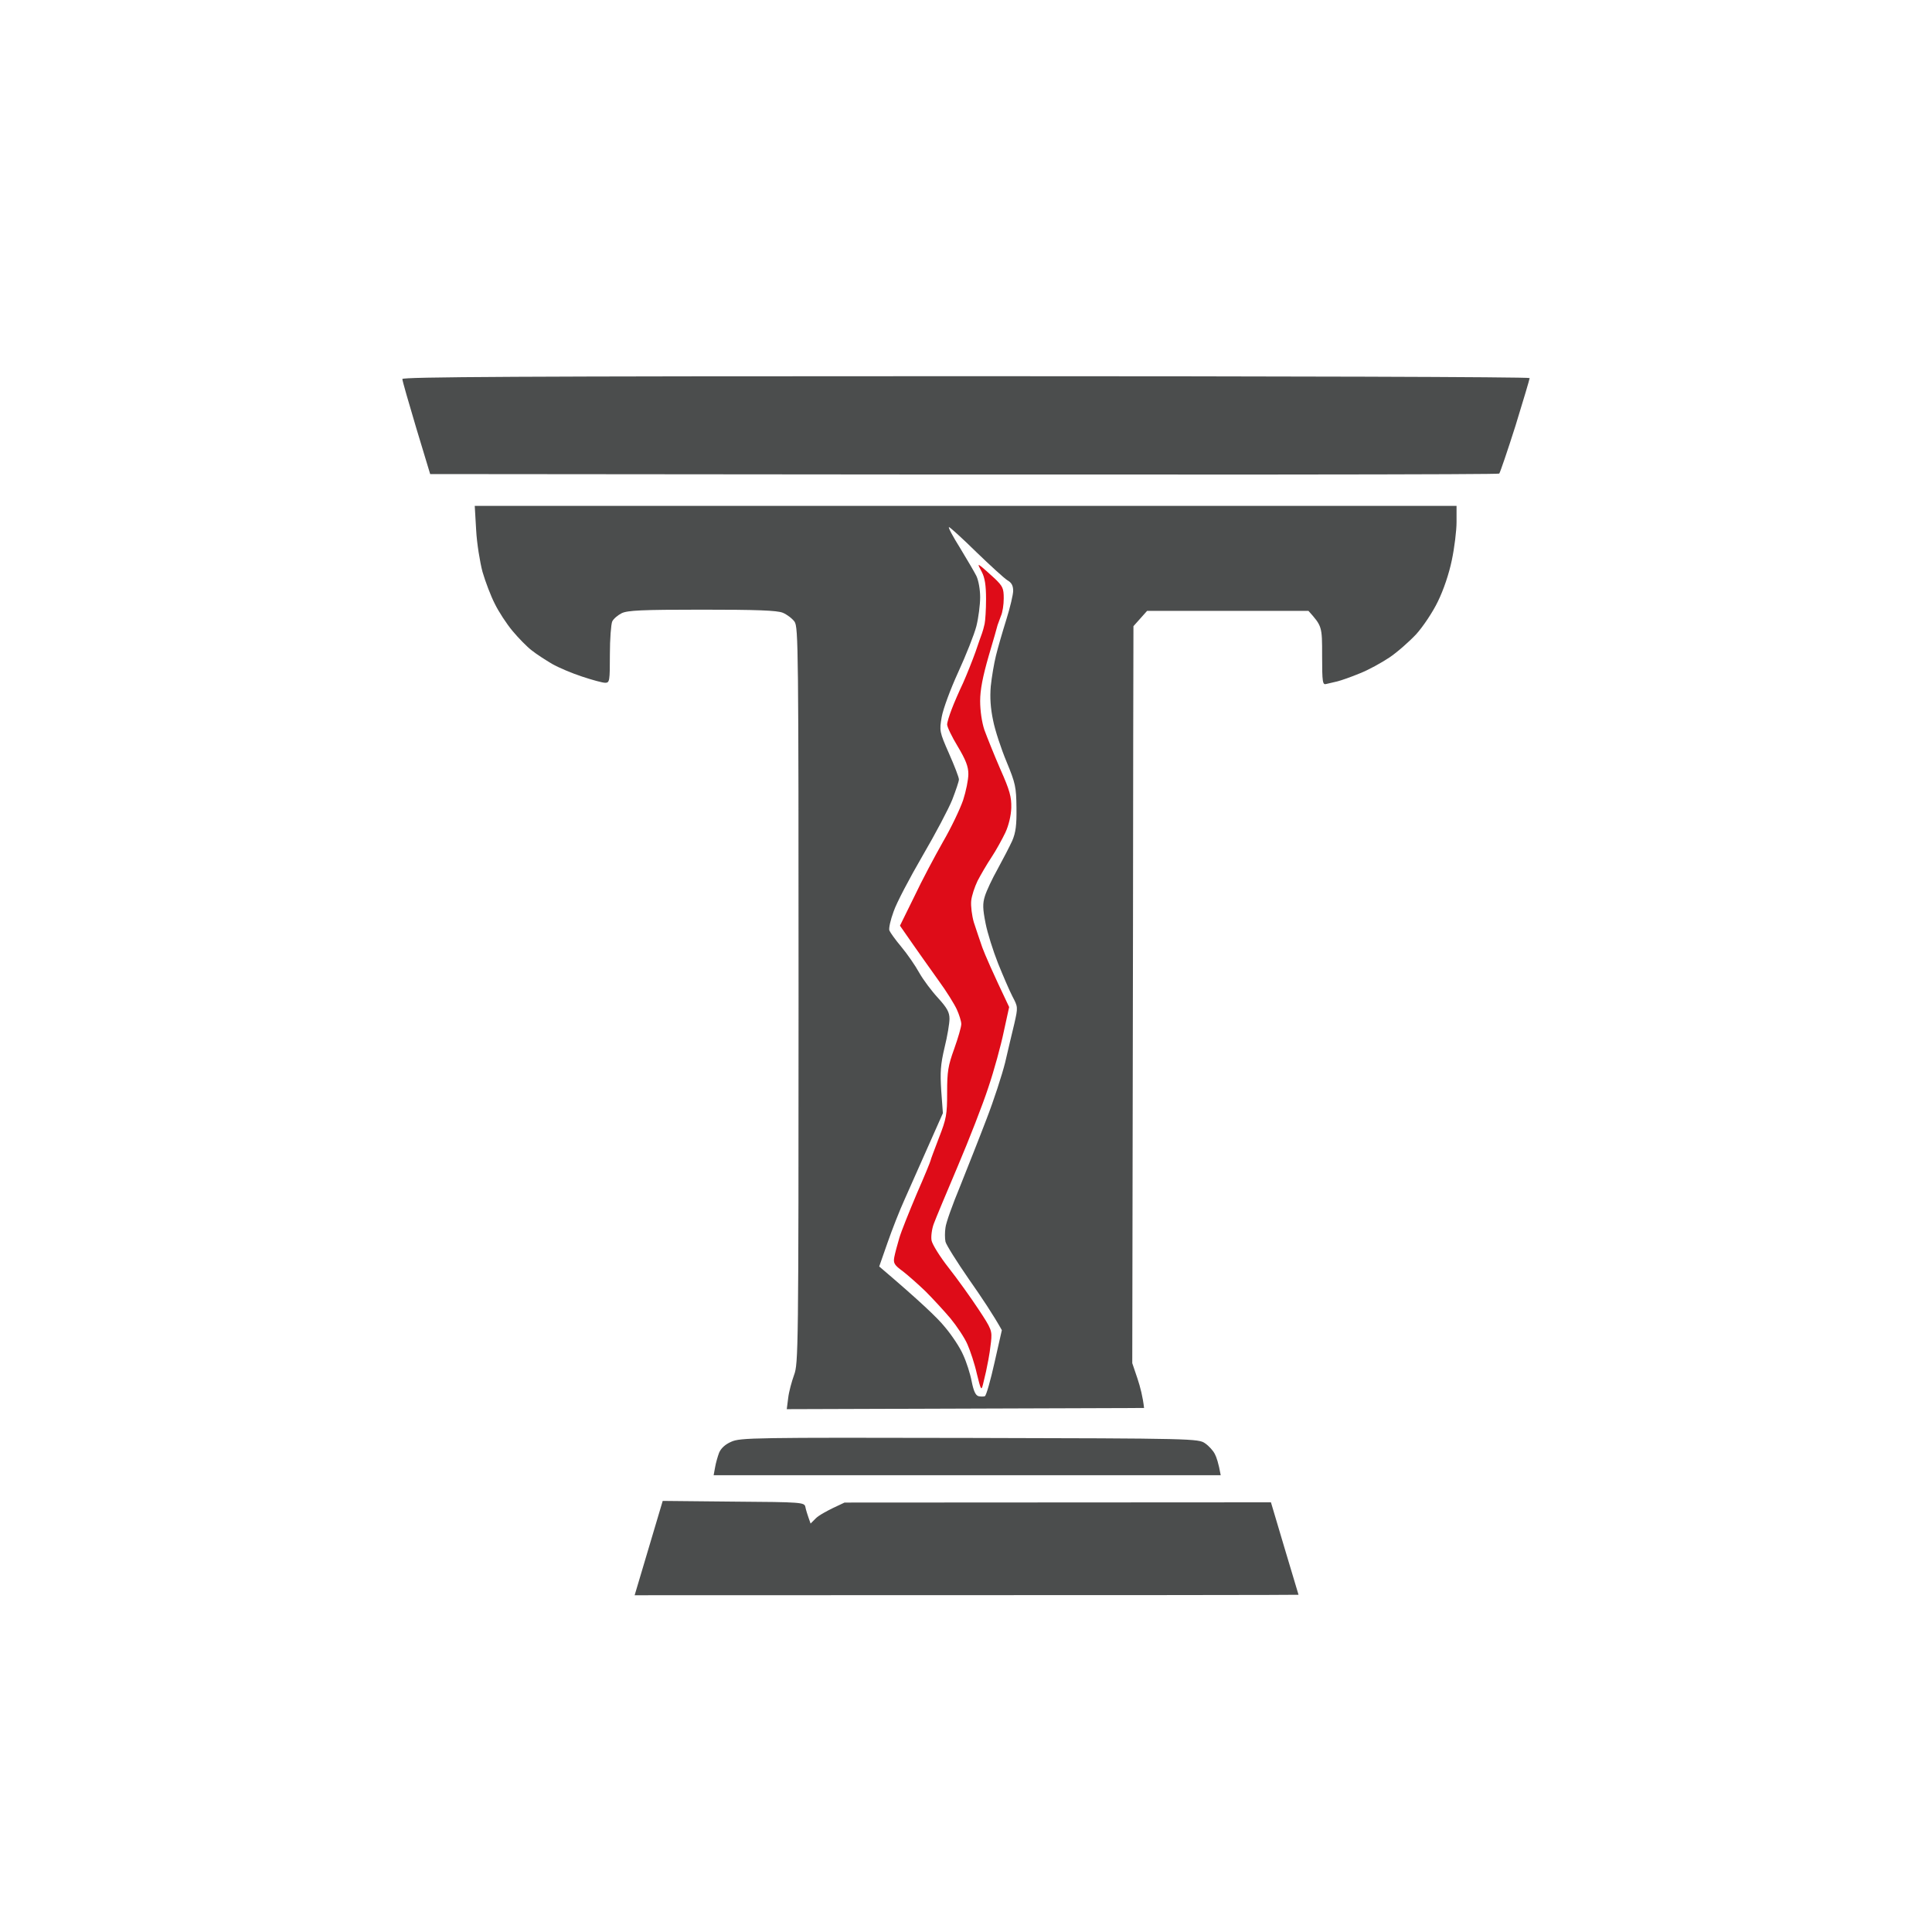
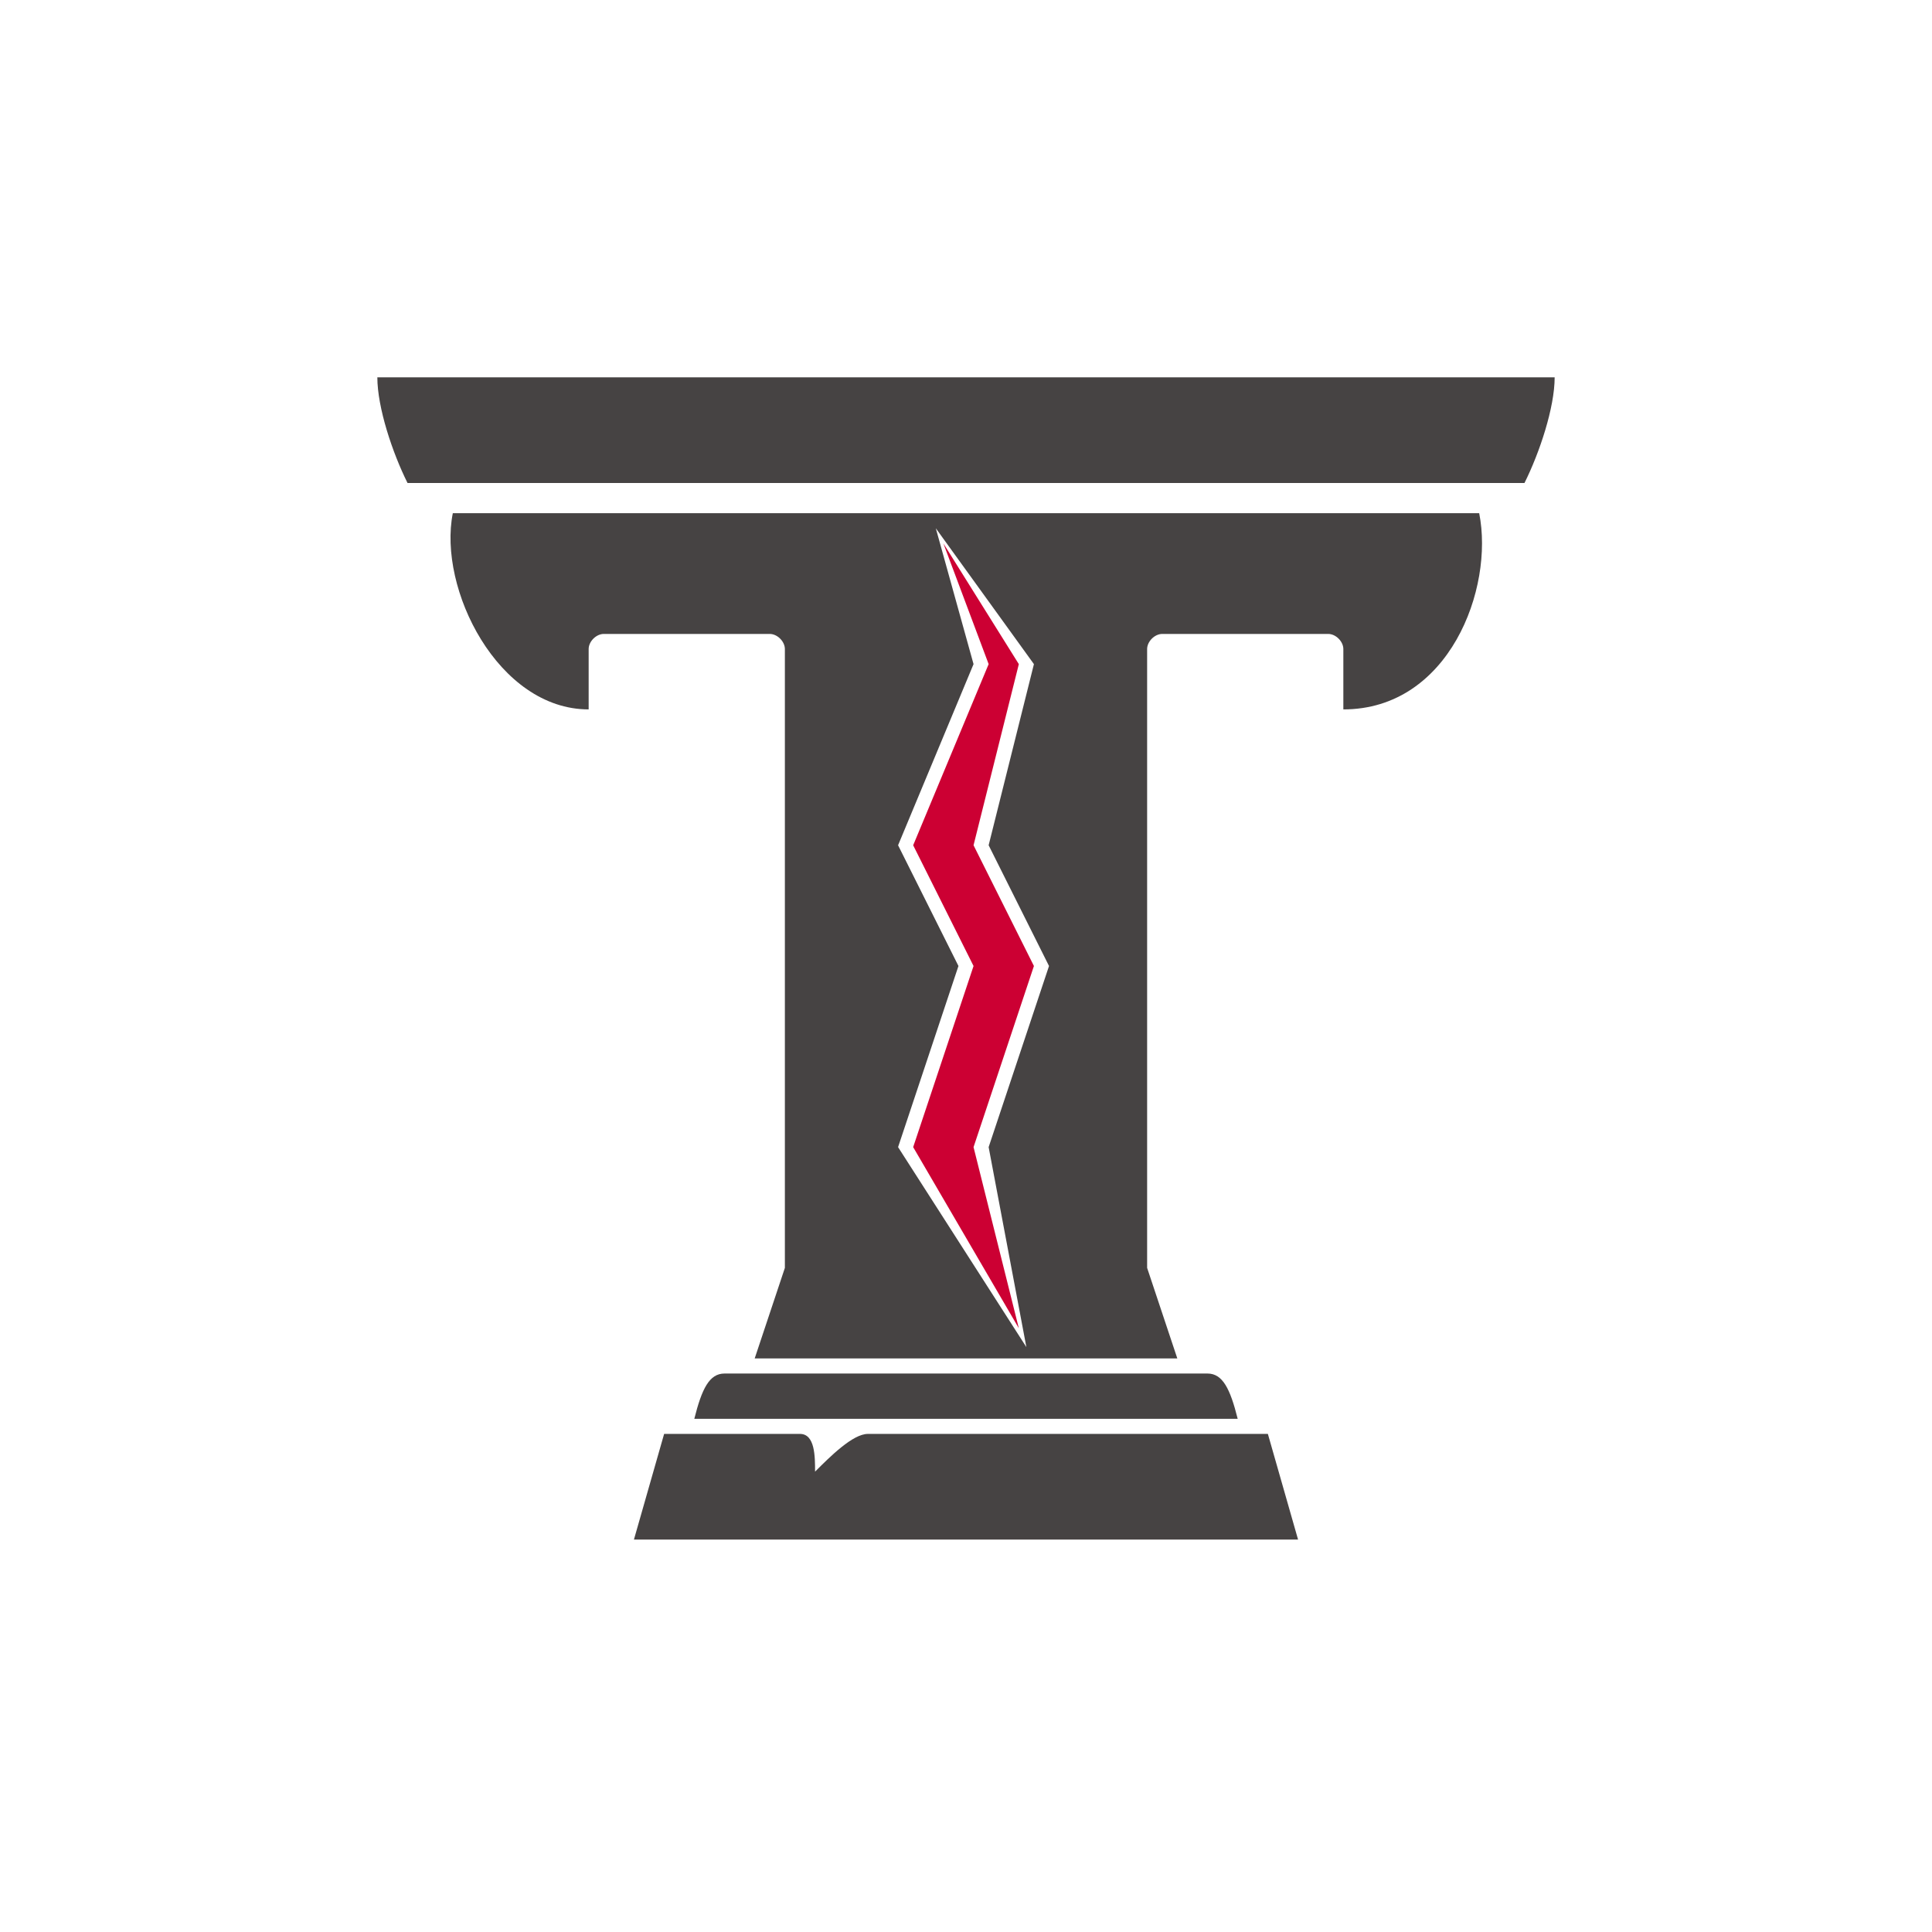
- <svg xmlns="http://www.w3.org/2000/svg" version="1.2" viewBox="0 0 1024 1024" width="1024" height="1024" id="svg2">
-   <defs id="defs2" />
-   <style id="style1">.a{opacity:1;fill:#4b4d4d}.b{opacity:1;fill:#de0c18}</style>
-   <path fill-rule="evenodd" class="a" d="m 512,199.387 c 164.375,0 298.75,0.375 298.75,1 0,0.5 -3.375,11.875 -7.5,25.25 -4.25,13.375 -8.125,24.75 -8.625,25.375 -0.5,0.5 -128.25,0.75 -566.625,0.25 l -7.375,-24.375 c -4,-13.375 -7.375,-25.125 -7.375,-26 0,-1.125 60.625,-1.5 298.75,-1.5 z m -260.375,68.75 H 772 v 8.5 c 0,4.625 -1.125,13.75 -2.5,20.25 -1.5,7.25 -4.375,15.75 -7.375,21.875 -2.625,5.5 -7.875,13.375 -11.5,17.375 -3.75,4 -10.125,9.625 -14.25,12.375 -4.125,2.75 -11.125,6.625 -15.625,8.375 -4.5,1.875 -9.875,3.75 -11.875,4.25 -2,0.5 -4.75,1.125 -5.875,1.375 -2,0.625 -2.25,-0.75 -2.25,-15 0,-15.5 0,-15.625 -7.25,-23.75 H 608 l -7.25,8.125 -0.125,58.5 c 0,32.125 -0.125,120 -0.5,332.125 l 2.75,8.125 c 1.5,4.5 2.875,9.875 3.5,15.625 l -189.375,0.625 0.75,-5.875 c 0.375,-3.375 1.875,-8.75 3.125,-12.25 2.25,-6 2.375,-12.75 2.375,-201.25 0,-184 -0.125,-195.125 -2.125,-198 -1.25,-1.75 -4.125,-3.875 -6.25,-4.75 -3.125,-1.25 -13.875,-1.625 -42.875,-1.625 -32,0 -39.375,0.375 -42.5,1.875 -2,1 -4.375,3 -5,4.375 -0.625,1.375 -1.25,9.25 -1.25,17.5 0,14.125 -0.125,15 -2.5,15 -1.375,0 -6.875,-1.5 -12.125,-3.25 -5.375,-1.75 -12.5,-4.75 -16,-6.75 -3.375,-2 -8.25,-5.125 -10.75,-7.125 -2.5,-1.875 -7.125,-6.625 -10.25,-10.375 -3.125,-3.75 -7.375,-10.25 -9.375,-14.375 -2.125,-4.125 -5,-11.75 -6.5,-16.875 -1.375,-5.125 -3,-15.125 -3.375,-22.125 z m 265.875,37.125 c 1.125,2.375 2,7.125 2,11.25 0,4 -0.875,10.875 -2,15.375 -1.125,4.375 -5.5,15.375 -9.625,24.375 -4.125,9 -8,19.5 -8.75,23.75 -1.25,7.25 -1.25,7.75 3.875,19.375 2.875,6.5 5.25,12.625 5.25,13.75 0,1 -1.625,5.75 -3.5,10.625 -1.875,4.75 -9,18.25 -15.875,30 -6.75,11.625 -13.75,24.875 -15.25,29.375 -1.625,4.375 -2.625,8.875 -2.25,10 0.375,1 3.125,4.875 6.375,8.75 3.125,3.75 7.375,9.875 9.5,13.75 2.125,3.75 6.625,9.75 10,13.375 4.75,5.25 6,7.5 6,11 0,2.375 -1.125,9.25 -2.625,15.25 -2.125,9 -2.375,13 -1.75,22.875 l 0.875,11.875 c -12,27.125 -17.625,39.75 -20.25,45.625 -2.625,5.75 -6.75,16.25 -9.125,23.125 l -4.375,12.5 c 21.625,18.375 31,27.375 34.625,31.875 3.75,4.375 8.25,11.125 9.875,15 1.75,3.75 3.75,10 4.5,14 1,5 2,7.375 3.625,7.875 1.125,0.25 2.75,0.25 3.375,0 0.75,-0.375 3,-8.375 5.125,-17.875 L 531,705.013 c -4.375,-7.875 -10.875,-17.625 -17.375,-26.875 -6.5,-9.375 -12.125,-18.375 -12.5,-20 -0.375,-1.75 -0.375,-5.125 0,-7.5 0.25,-2.5 3.75,-12.25 7.75,-21.875 3.875,-9.75 10.25,-25.75 14,-35.625 3.875,-10 8.25,-23.5 9.875,-30 1.5,-6.625 3.75,-15.875 4.875,-20.625 2,-8.75 1.875,-8.875 -1,-14.375 -1.625,-3.125 -5,-11 -7.625,-17.5 -2.625,-6.625 -5.625,-16.125 -6.625,-21.25 -1.5,-7.625 -1.625,-10.375 -0.375,-14.375 0.875,-2.875 3.875,-9.25 6.75,-14.375 2.875,-5.25 6.375,-12 7.75,-15 1.875,-4.375 2.375,-8.375 2.25,-17.5 -0.125,-11 -0.5,-12.875 -5.25,-24.375 -2.875,-6.875 -6.125,-16.75 -7.125,-21.875 -1.375,-6.5 -1.75,-12.125 -1.25,-18.125 0.5,-4.875 1.75,-12.25 2.75,-16.25 1,-4.125 3.5,-12.75 5.5,-19.125 2,-6.375 3.625,-13.25 3.625,-15.25 0,-2.75 -0.875,-4.375 -3.125,-5.625 -1.75,-1.125 -9.125,-7.875 -16.5,-15 -7.375,-7.25 -13.875,-13.125 -14.375,-13.125 -0.625,0 2,4.875 5.75,10.875 3.625,6 7.625,12.75 8.75,15 z m -3.625,456.875 c 119,0.25 121.375,0.375 124.875,2.875 2,1.375 4.25,3.875 5.125,5.625 0.875,1.625 2,4.875 3.125,11.25 H 378.25 l 0.75,-4.125 c 0.375,-2.25 1.375,-5.75 2.125,-7.75 1,-2.375 3.25,-4.5 6.5,-5.875 4.75,-2.125 11.75,-2.25 126.25,-2 z m -162.625,33.375 37.5,0.375 c 36.5,0.25 37.625,0.375 38.125,2.875 0.25,1.375 1,3.875 2.75,8.75 l 2.75,-2.75 c 1.5,-1.5 5.625,-4 15.25,-8.375 l 226,-0.125 7.25,24.375 c 4,13.375 7.375,24.5 7.375,24.625 0,0.125 -79.125,0.25 -351.875,0.25 z" id="path1" style="stroke-width:1.25" />
-   <path class="b" d="m 520.375,303.137 c 1.625,3.125 2.25,7.125 2.25,14.375 0,5.5 -0.375,11.375 -0.75,13.125 -0.375,1.75 -1,4 -1.375,5 -0.375,1 -2,5.5 -3.5,10 -1.625,4.5 -4.5,11.75 -6.5,16.25 -2.125,4.5 -4.875,10.75 -6.125,14.125 -1.25,3.25 -2.375,6.875 -2.375,8 0,1.25 2.5,6.5 5.625,11.625 4.25,7.125 5.625,10.625 5.625,14.625 0,3 -1.25,9.125 -2.75,13.75 -1.625,4.75 -6.375,14.75 -10.75,22.25 -4.25,7.5 -11.25,20.625 -15.25,29.125 l -7.5,15.25 c 10.125,14.625 16.5,23.5 20.5,29.125 4.125,5.625 8.375,12.5 9.625,15.25 1.25,2.75 2.375,6.25 2.375,7.75 0,1.625 -1.75,7.5 -3.75,13.125 -3.25,9 -3.75,12 -3.75,23.125 0,11.75 -0.375,13.875 -4.375,24.125 -2.375,6.25 -4.375,11.5 -4.375,11.875 0,0.375 -3.25,8.375 -7.375,17.75 -4,9.5 -8.25,20 -9.25,23.5 -1,3.375 -2.25,8 -2.625,10 -0.625,3.25 0,4.25 4.625,7.625 2.875,2.25 8.25,7 12,10.625 3.75,3.75 9.625,10.125 13.125,14.25 3.375,4.125 7.5,10.25 9,13.75 1.5,3.375 3.875,10.5 5,15.625 2.125,8.625 2.375,9.125 3.25,5.625 0.5,-2 1.25,-5.125 1.625,-6.875 0.375,-1.75 0.875,-4.5 1.25,-6.25 0.375,-1.75 1,-6 1.375,-9.375 0.625,-6 0.375,-6.75 -6.75,-17.5 -4.125,-6.25 -11.125,-16 -15.75,-21.875 -4.625,-5.875 -8.625,-12.375 -9,-14.375 -0.375,-2 0.125,-6 1.125,-8.75 1,-2.75 6.75,-16.5 12.75,-30.625 6,-14.125 13.375,-33 16.25,-41.875 3,-8.875 6.625,-22.125 8.125,-29.375 l 2.875,-13.125 c -9,-18.875 -12.75,-27.625 -14.25,-31.625 -1.375,-3.875 -3.375,-10 -4.5,-13.375 -1,-3.5 -1.625,-8.5 -1.375,-11.25 0.25,-2.75 1.875,-7.5 3.375,-10.625 1.625,-3.125 4.875,-8.75 7.375,-12.5 2.5,-3.75 5.75,-9.75 7.375,-13.125 1.75,-3.75 3,-9 3.125,-13.125 0.125,-5.75 -0.75,-9.125 -5.875,-20.625 -3.25,-7.5 -7,-16.875 -8.375,-20.625 -1.375,-4.125 -2.25,-10.25 -2.25,-15.375 0,-5.875 1.375,-12.875 4.5,-23.75 2.5,-8.375 4.625,-15.875 4.75,-16.5 0.25,-0.625 1,-2.75 1.75,-4.75 0.875,-1.875 1.5,-6 1.5,-9.375 0,-5.25 -0.5,-6.375 -4.625,-10.375 -2.625,-2.375 -5.75,-5.25 -7,-6.25 -2.25,-1.75 -2.25,-1.625 0,2.625 z" id="path2" style="stroke-width:1.25" />
+ <svg xmlns="http://www.w3.org/2000/svg" version="1.2" viewBox="0 0 1024 1024" width="1024" height="1024">
+   <g fill="#464343">
+     <path d="m 200,200 c 0,16 8,40 16,56 h 592 c 8,-16 16,-40 16,-56 z" />
+     <path d="m 240,272 c -8,40 24,104 72,104 v -32 c 0,-4 4,-8 8,-8 h 88 c 4,0 8,4 8,8 v 328 l -16,48 H 624 L 608,672 V 344 c 0,-4 4,-8 8,-8 h 88 c 4,0 8,4 8,8 v 32 c 56,0 80,-64 72,-104 z m 256,8 52,72 -24,96 32,64 -32,96 20,106 -68,-106 32,-96 -32,-64 40,-96 z" />
+     <path d="m 640,728 c 8,0 12,8 16,24 H 368 c 4,-16 8,-24 16,-24 z" />
+     <path d="m 352,760 h 72 c 8,0 8,12 8,20 8,-8 20,-20 28,-20 h 212 l 16,56 H 336 Z" />
+   </g>
+   <path d="m 484,448 32,64 -32,96 56,96 -24,-96 32,-96 -32,-64 24,-96 -40,-64 24,64 z" fill="#cc0033" />
</svg>
